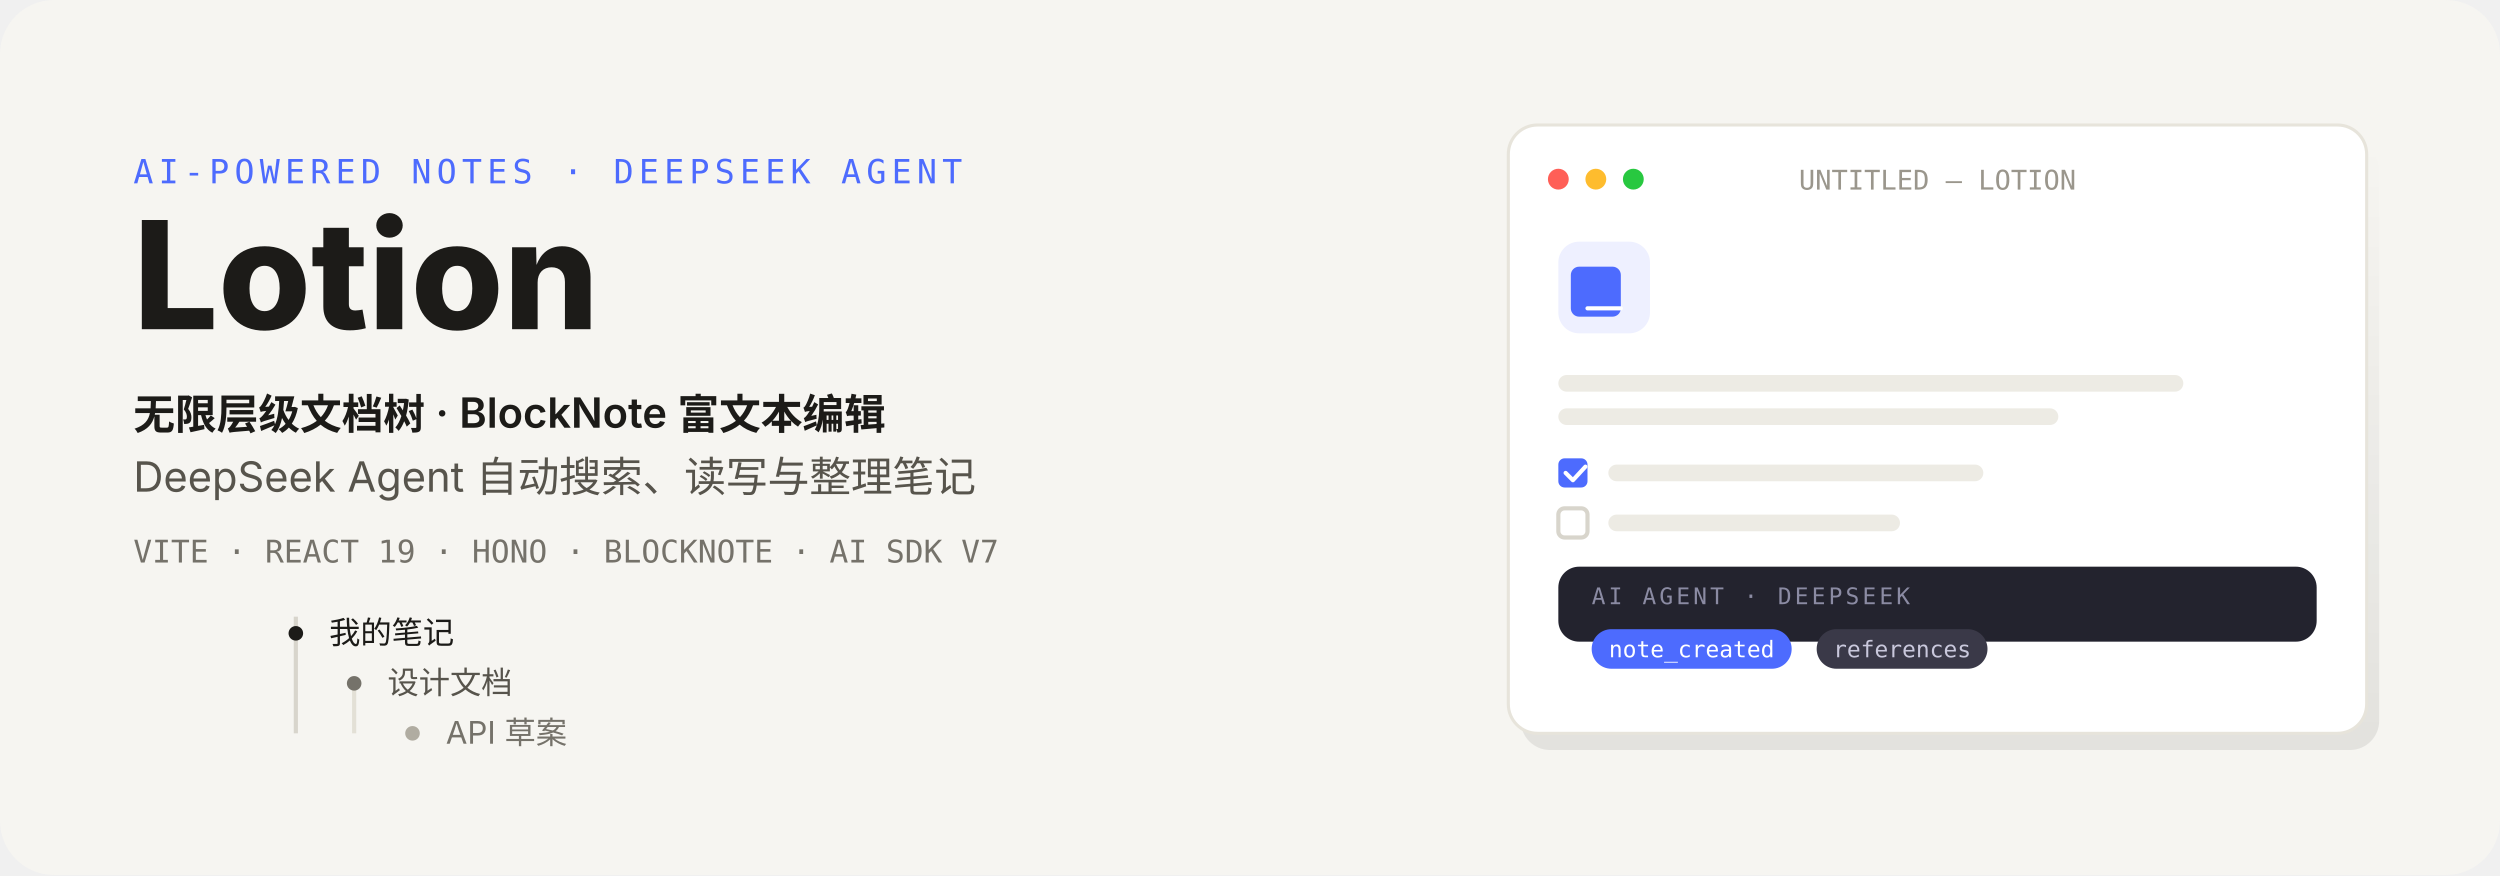
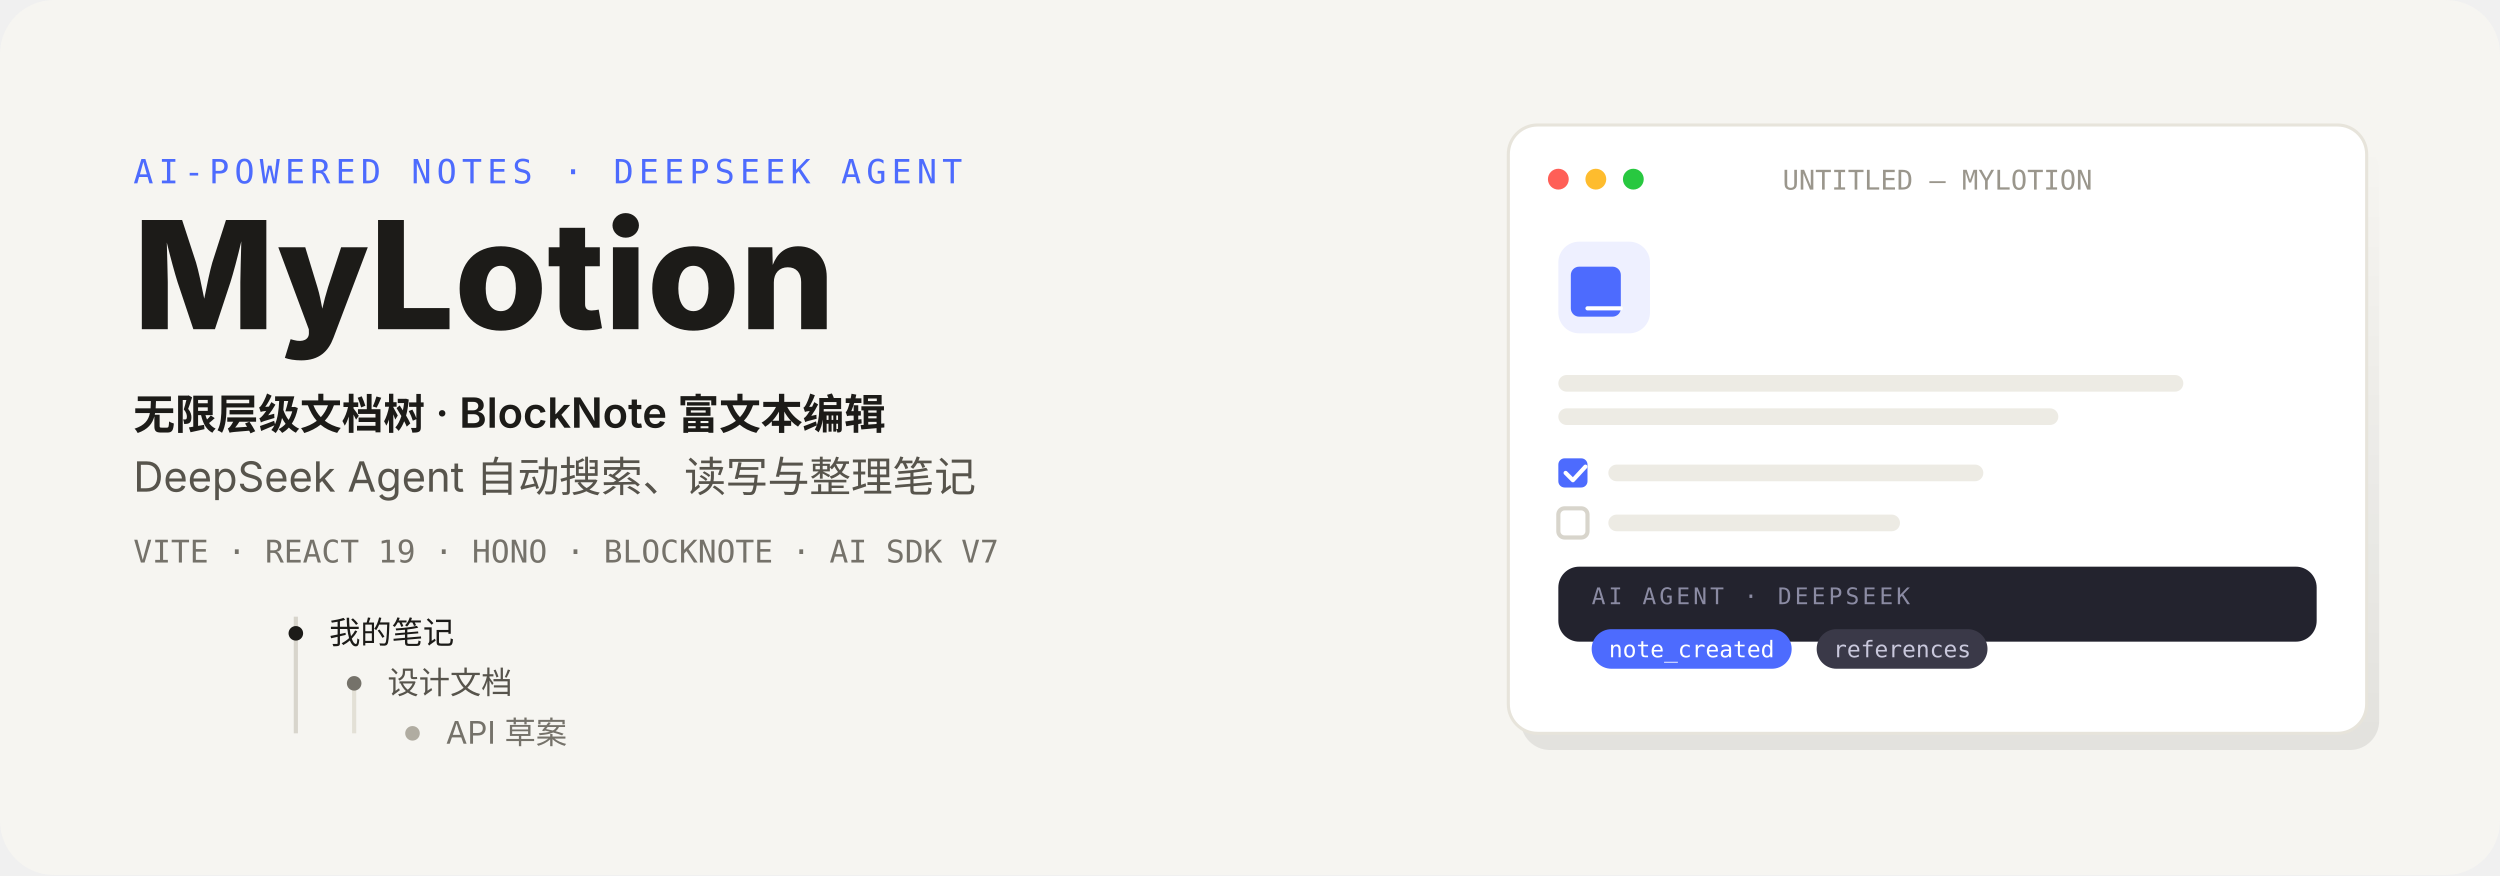
<svg xmlns="http://www.w3.org/2000/svg" width="1200" height="420" viewBox="0 0 1200 420" role="img" aria-labelledby="title desc">
  <defs>
    <linearGradient id="cardShadow" x1="0" y1="0" x2="0" y2="1">
      <stop offset="0" stop-color="#000000" stop-opacity="0" />
      <stop offset="1" stop-color="#000000" stop-opacity="0.08" />
    </linearGradient>
  </defs>
  <rect width="1200" height="420" rx="26" fill="#F6F5F1" />
  <g id="title-block" transform="translate(64 0)">
    <text x="0" y="88" font-family="ui-monospace, SFMono-Regular, Menlo, monospace" font-size="16" letter-spacing="2.5" fill="#4D6BFE">AI-POWERED NOTES · DEEPSEEK AGENT</text>
-     <text x="0" y="158" font-family="-apple-system, BlinkMacSystemFont, &quot;Segoe UI&quot;, &quot;PingFang SC&quot;, &quot;Hiragino Sans GB&quot;, &quot;Microsoft YaHei&quot;, sans-serif" font-size="72" font-weight="800" fill="#1C1B18">Lotion</text>
+     <text x="0" y="158" font-family="-apple-system, BlinkMacSystemFont, &quot;Segoe UI&quot;, &quot;PingFang SC&quot;, &quot;Hiragino Sans GB&quot;, &quot;Microsoft YaHei&quot;, sans-serif" font-size="72" font-weight="800" fill="#1C1B18">MyLotion</text>
    <text x="0" y="206" font-family="-apple-system, BlinkMacSystemFont, &quot;Segoe UI&quot;, &quot;PingFang SC&quot;, &quot;Hiragino Sans GB&quot;, &quot;Microsoft YaHei&quot;, sans-serif" font-size="20" font-weight="600" fill="#1C1B18">无限层级文档树 · BlockNote 富文本编辑</text>
    <text x="0" y="236" font-family="-apple-system, BlinkMacSystemFont, &quot;Segoe UI&quot;, &quot;PingFang SC&quot;, &quot;Hiragino Sans GB&quot;, &quot;Microsoft YaHei&quot;, sans-serif" font-size="20" fill="#57544C">DeepSeek Agent 自动搜索、读写与整理笔记</text>
    <text x="0" y="270" font-family="ui-monospace, SFMono-Regular, Menlo, monospace" font-size="15" fill="#75726A">VITE · REACT 19 · HONO · BLOCKNOTE · AI SDK V7</text>
    <g id="doc-tree">
      <line x1="78" y1="296" x2="78" y2="352" stroke="#D8D5CC" stroke-width="2" />
      <line x1="106" y1="328" x2="106" y2="352" stroke="#E3E0D6" stroke-width="2" />
      <circle cx="78" cy="304" r="3.5" fill="#1C1B18" />
      <circle cx="106" cy="328" r="3.5" fill="#75726A" />
      <circle cx="134" cy="352" r="3.5" fill="#B0ACA1" />
      <text x="94" y="309" font-family="-apple-system, BlinkMacSystemFont, &quot;Segoe UI&quot;, &quot;PingFang SC&quot;, &quot;Hiragino Sans GB&quot;, &quot;Microsoft YaHei&quot;, sans-serif" font-size="15" fill="#1C1B18">我的笔记</text>
      <text x="122" y="333" font-family="-apple-system, BlinkMacSystemFont, &quot;Segoe UI&quot;, &quot;PingFang SC&quot;, &quot;Hiragino Sans GB&quot;, &quot;Microsoft YaHei&quot;, sans-serif" font-size="15" fill="#57544C">设计文档</text>
      <text x="150" y="357" font-family="-apple-system, BlinkMacSystemFont, &quot;Segoe UI&quot;, &quot;PingFang SC&quot;, &quot;Hiragino Sans GB&quot;, &quot;Microsoft YaHei&quot;, sans-serif" font-size="15" fill="#75726A">API 草案</text>
    </g>
  </g>
  <g id="editor-window">
    <rect x="730" y="68" width="412" height="292" rx="14" fill="url(#cardShadow)" />
    <rect x="724" y="60" width="412" height="292" rx="14" fill="#FFFFFF" stroke="#E7E4DB" stroke-width="1.5" />
    <circle cx="748" cy="86" r="5" fill="#FF5F57" />
    <circle cx="766" cy="86" r="5" fill="#FEBC2E" />
    <circle cx="784" cy="86" r="5" fill="#28C840" />
-     <text x="930" y="91" text-anchor="middle" font-family="ui-monospace, SFMono-Regular, Menlo, monospace" font-size="13" fill="#9A968C">UNTITLED — LOTION</text>
+     <text x="930" y="91" text-anchor="middle" font-family="ui-monospace, SFMono-Regular, Menlo, monospace" font-size="13" fill="#9A968C">UNTITLED — MYLOTION</text>
    <rect x="748" y="116" width="44" height="44" rx="10" fill="#EEF0FF" />
    <path d="M 758 128 h 16 a 4 4 0 0 1 4 4 v 16 a 4 4 0 0 1 -4 4 h -16 a 4 4 0 0 1 -4 -4 v -16 a 4 4 0 0 1 4 -4 z" fill="#4D6BFE" />
    <path d="M 762 148 h 16" stroke="#FFFFFF" stroke-width="2" stroke-linecap="round" />
    <rect x="748" y="180" width="300" height="8" rx="4" fill="#EDEBE4" />
    <rect x="748" y="196" width="240" height="8" rx="4" fill="#EDEBE4" />
    <rect x="748" y="220" width="14" height="14" rx="3" fill="#4D6BFE" />
    <path d="M 751.5 227 l 3.5 3.5 l 6 -6.5" stroke="#FFFFFF" stroke-width="2" fill="none" stroke-linecap="round" stroke-linejoin="round" />
    <rect x="772" y="223" width="180" height="8" rx="4" fill="#EDEBE4" />
    <rect x="748" y="244" width="14" height="14" rx="3" fill="none" stroke="#D8D5CC" stroke-width="2" />
    <rect x="772" y="247" width="140" height="8" rx="4" fill="#EDEBE4" />
    <g id="ai-stream">
      <rect x="748" y="272" width="364" height="36" rx="10" fill="#23232E" />
      <text x="764" y="290" font-family="ui-monospace, SFMono-Regular, Menlo, monospace" font-size="11" letter-spacing="1.5" fill="#8B8BA3">AI AGENT · DEEPSEEK</text>
      <rect x="764" y="302" width="96" height="19" rx="9.5" fill="#4D6BFE" />
      <text x="812" y="315.5" text-anchor="middle" font-family="ui-monospace, SFMono-Regular, Menlo, monospace" font-size="11" fill="#FFFFFF">note_created</text>
      <rect x="872" y="302" width="82" height="19" rx="9.5" fill="#3A3948" />
      <text x="913" y="315.5" text-anchor="middle" font-family="ui-monospace, SFMono-Regular, Menlo, monospace" font-size="11" fill="#C9C8DC">references</text>
    </g>
  </g>
</svg>
